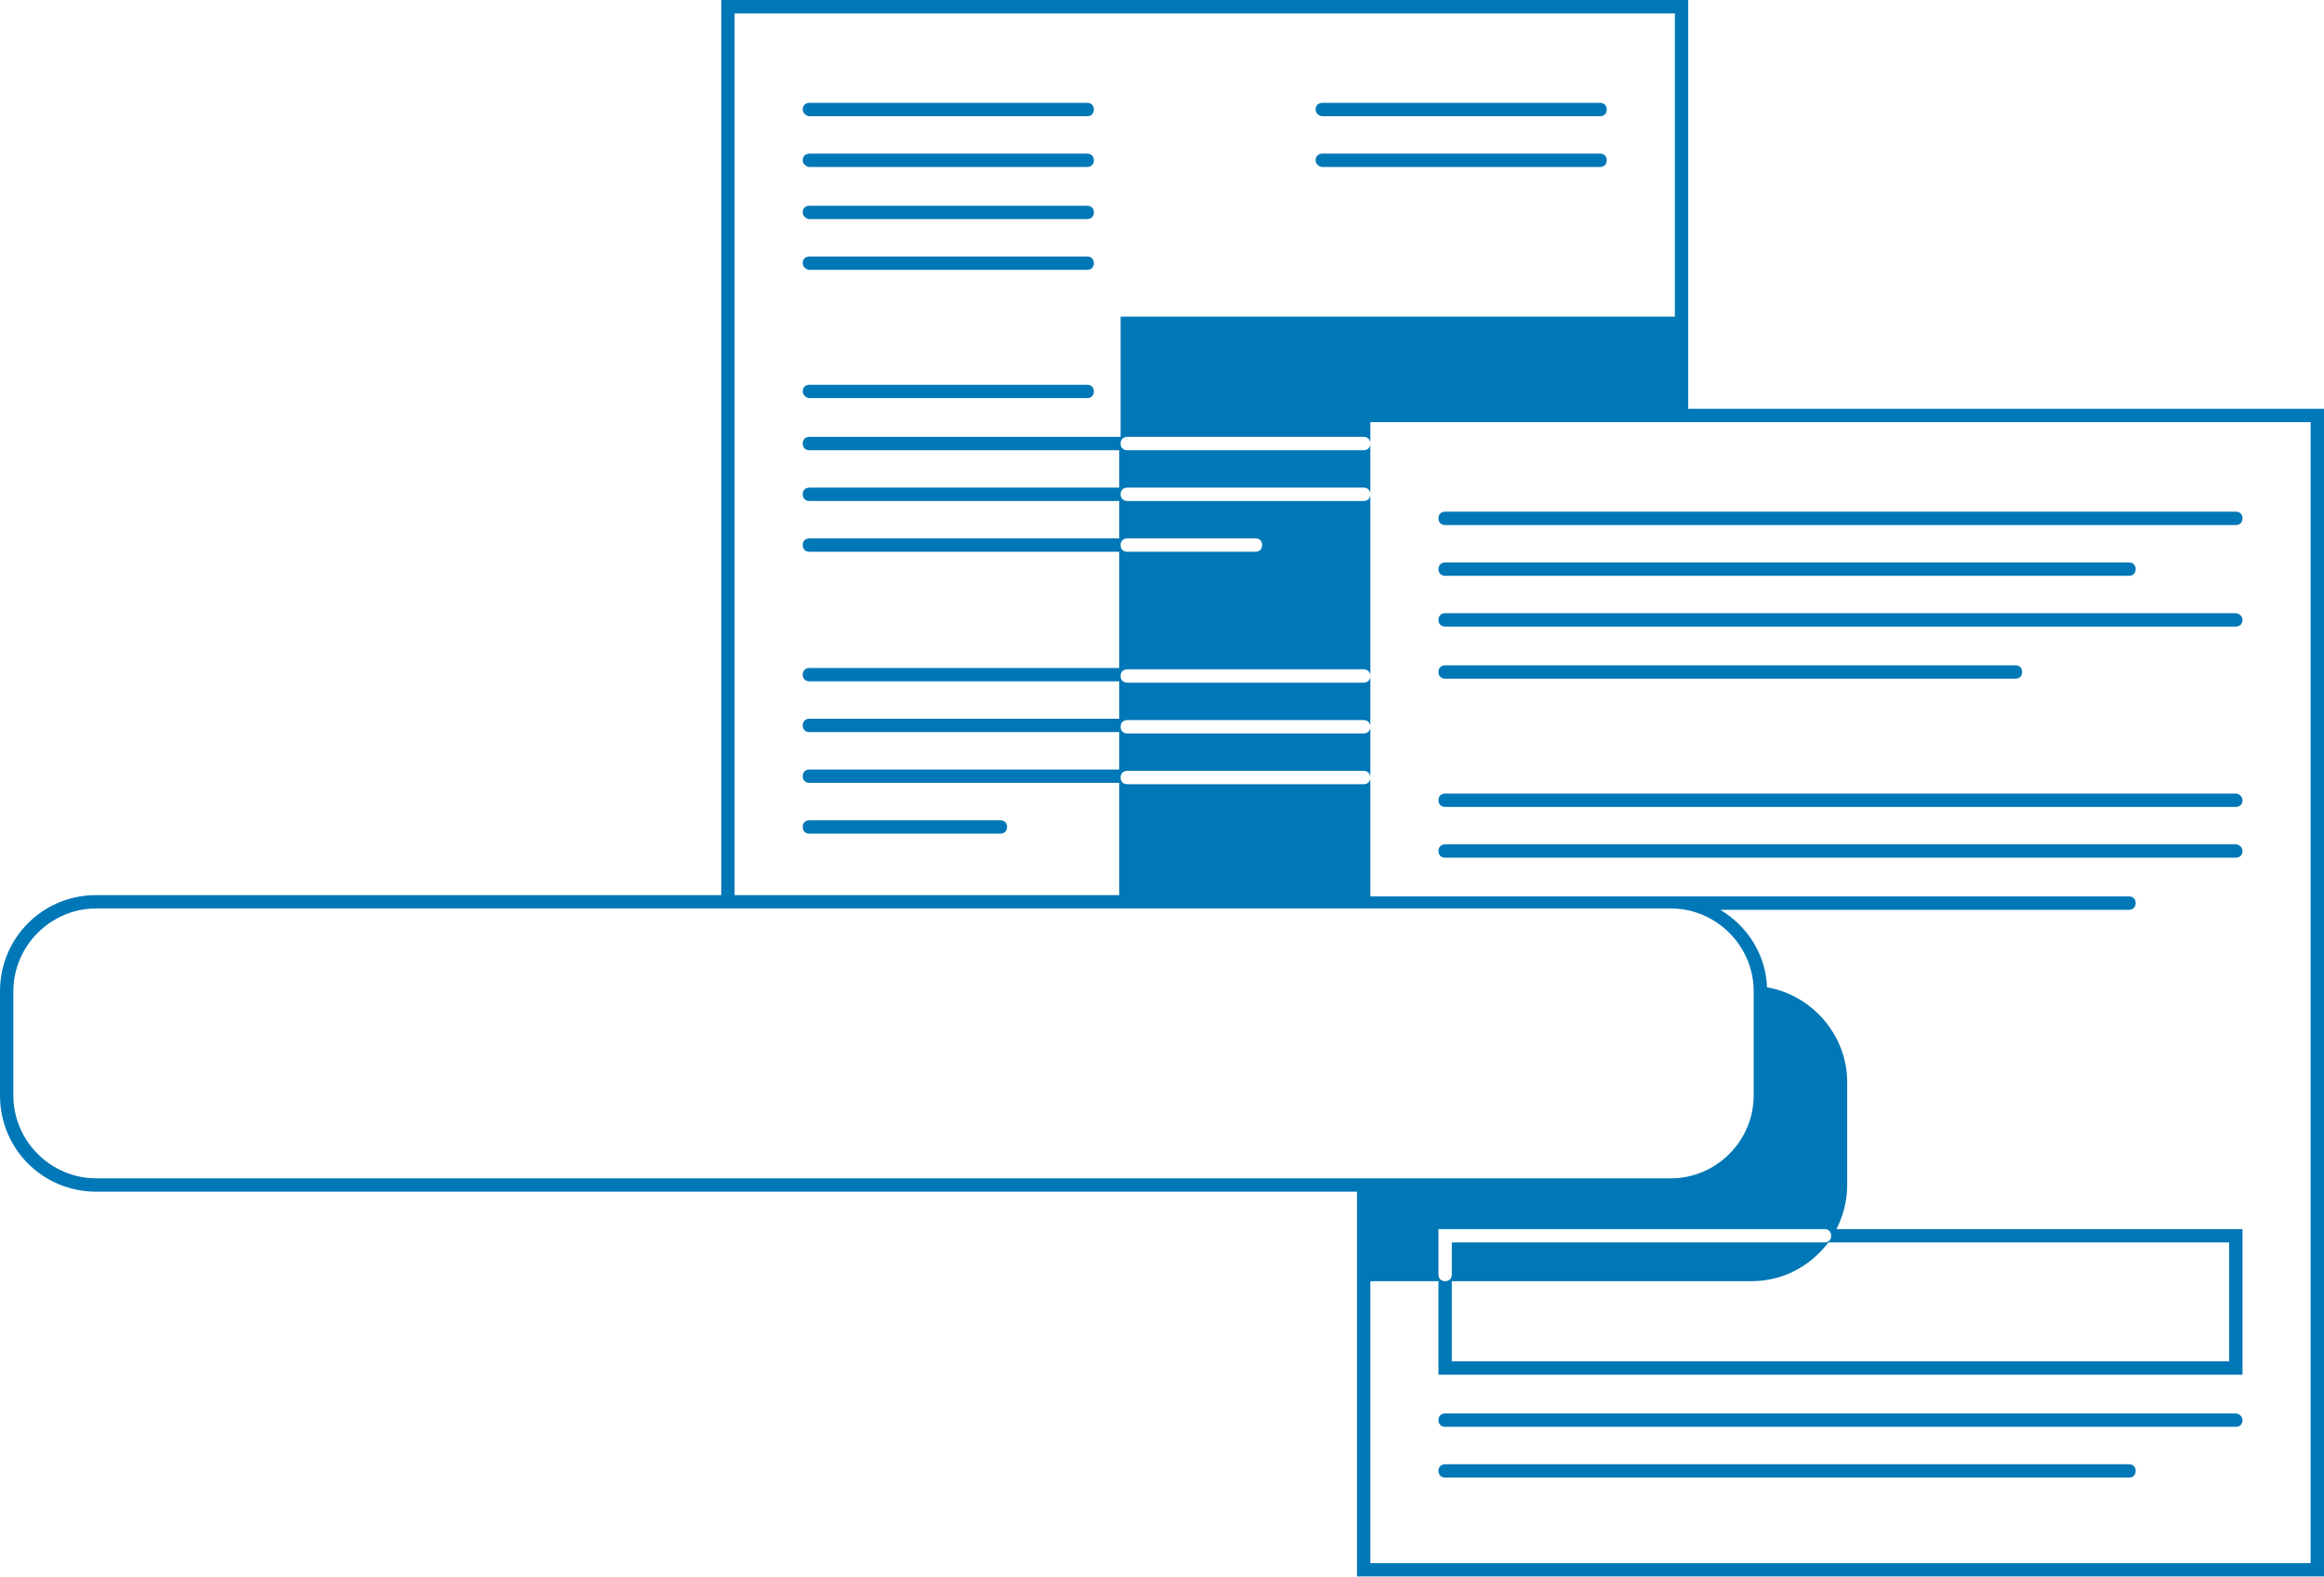
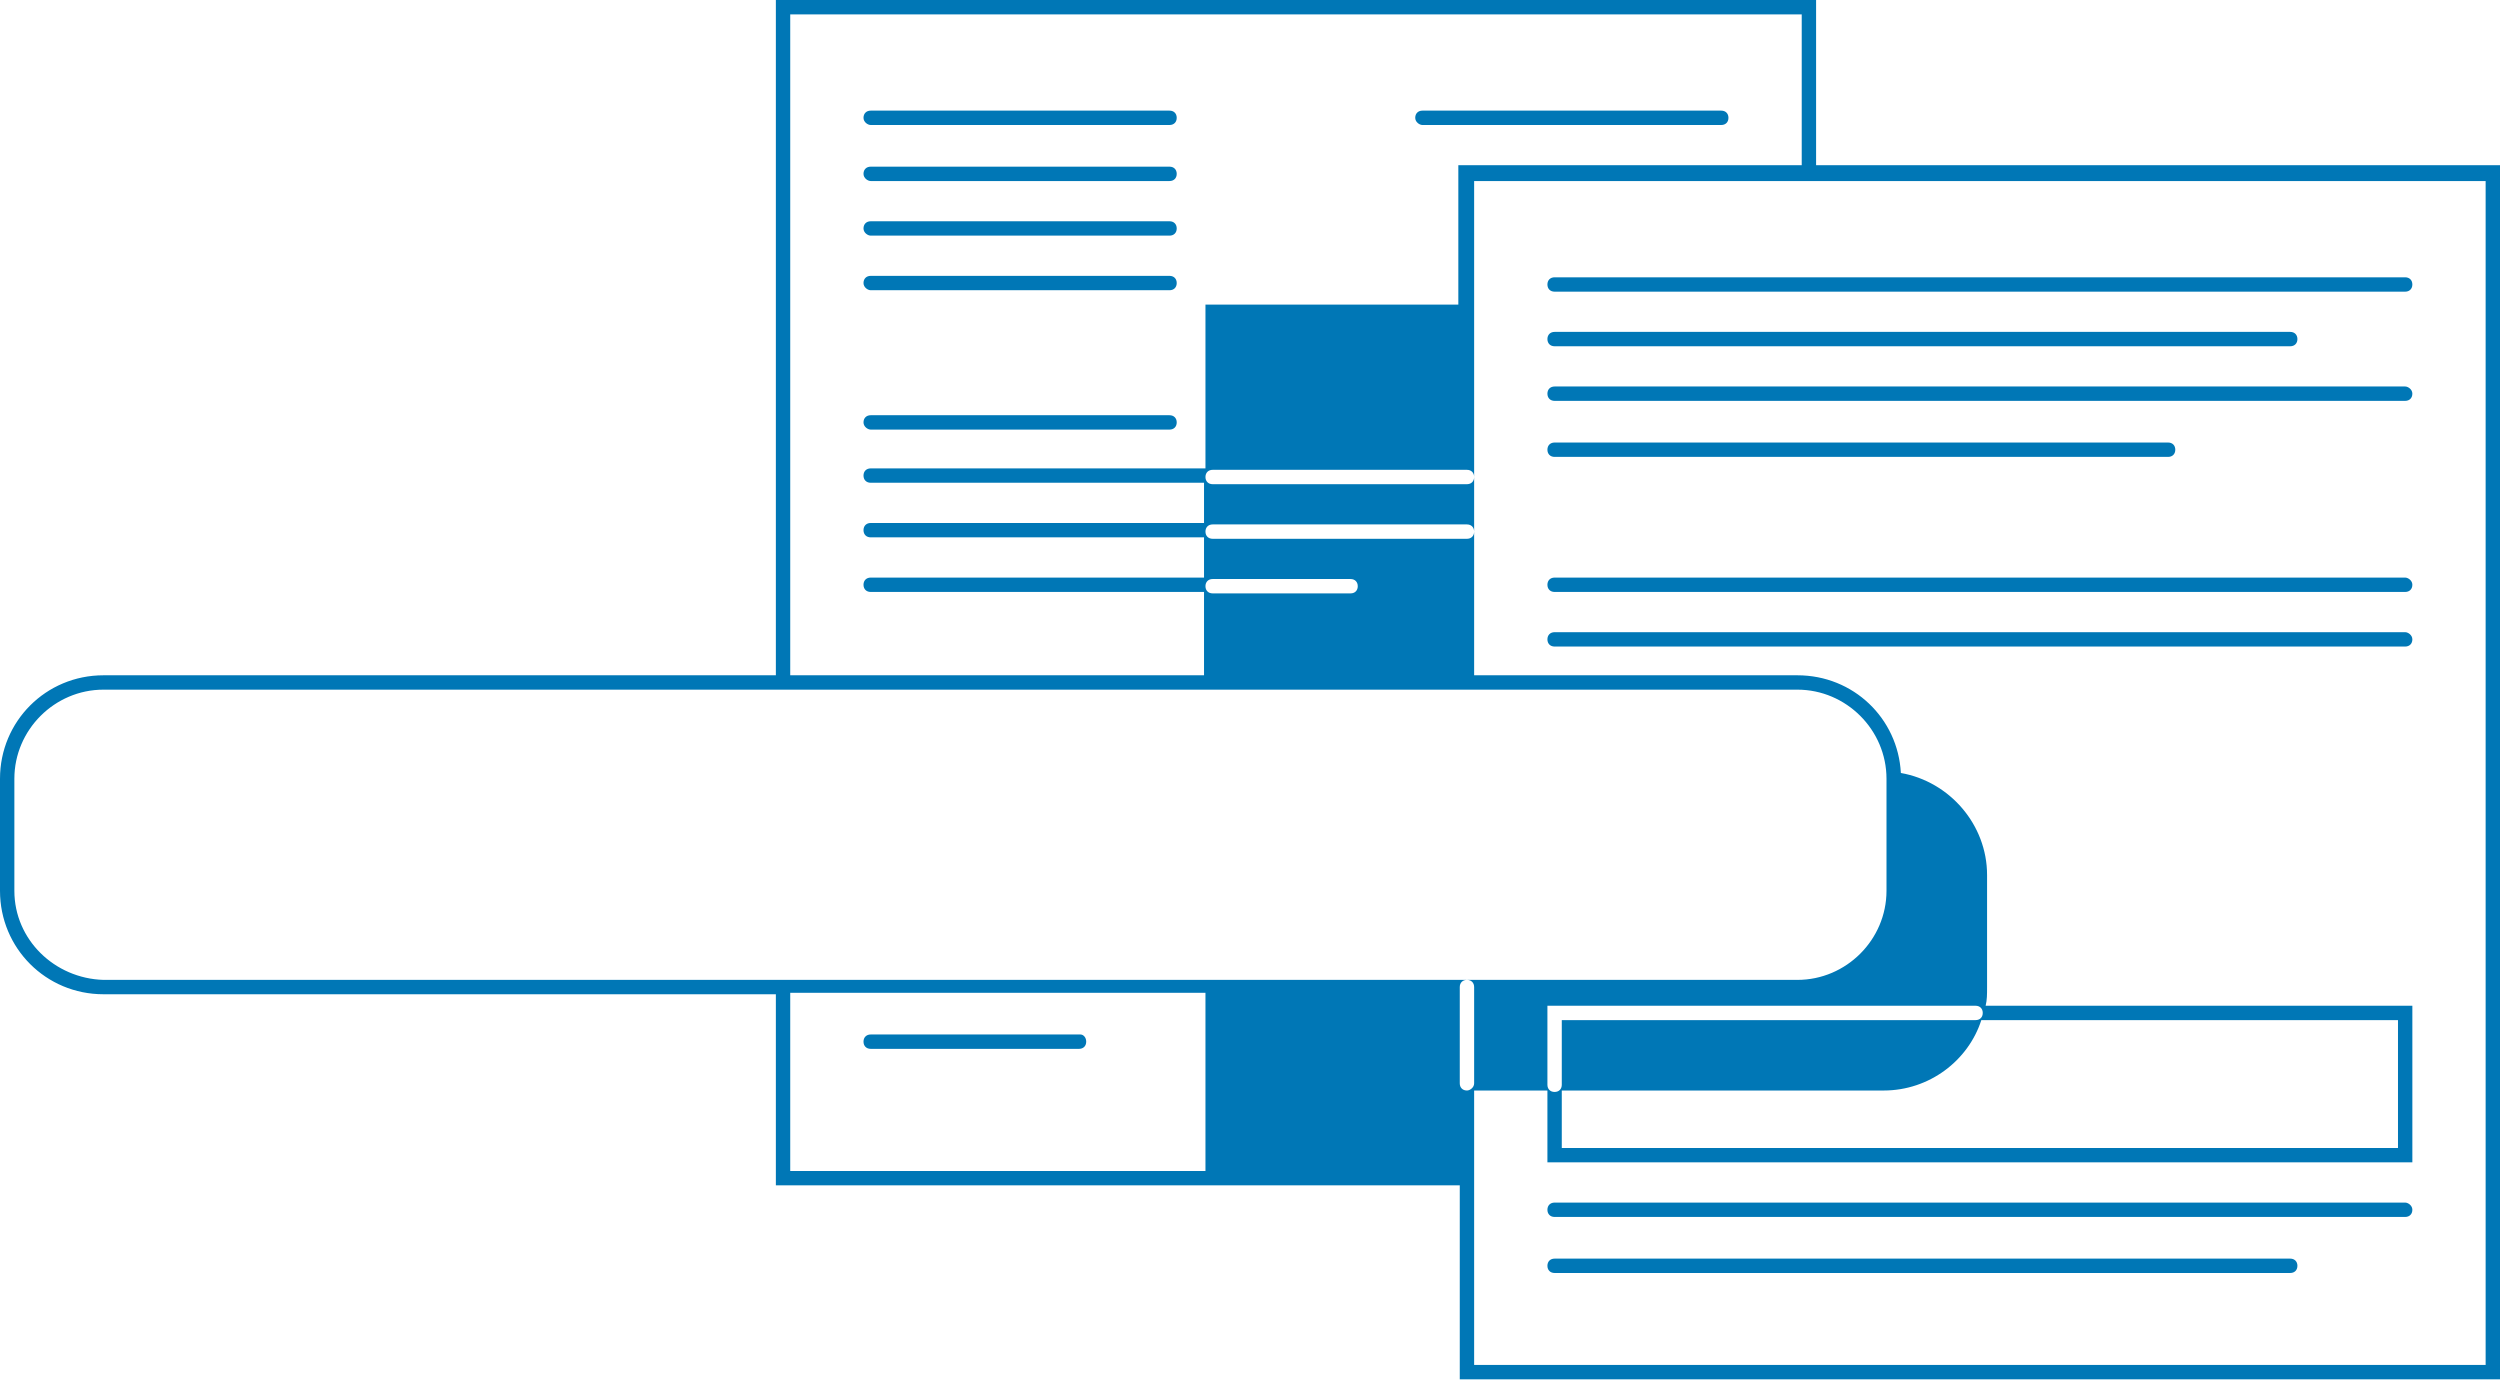
- <svg xmlns="http://www.w3.org/2000/svg" version="1.0" viewBox="0 0 174 118" enable-background="new 0 0 174 118" xml:space="preserve">
+ <svg xmlns="http://www.w3.org/2000/svg" version="1.0" viewBox="0 0 174 96" enable-background="new 0 0 174 96" xml:space="preserve">
  <g>
    <path fill="#0077B6" d="M60.6,8.7h20.8c0.3,0,0.5-0.2,0.5-0.5s-0.2-0.5-0.5-0.5H60.6c-0.3,0-0.5,0.2-0.5,0.5S60.4,8.7,60.6,8.7z" />
-     <path fill="#0077B6" d="M60.6,12.5h20.8c0.3,0,0.5-0.2,0.5-0.5s-0.2-0.5-0.5-0.5H60.6c-0.3,0-0.5,0.2-0.5,0.5S60.4,12.5,60.6,12.5z   " />
+     <path fill="#0077B6" d="M60.6,12.6h20.8c0.3,0,0.5-0.2,0.5-0.5s-0.2-0.5-0.5-0.5H60.6c-0.3,0-0.5,0.2-0.5,0.5S60.4,12.6,60.6,12.6z   " />
    <path fill="#0077B6" d="M99,8.7h20.8c0.3,0,0.5-0.2,0.5-0.5s-0.2-0.5-0.5-0.5H99c-0.3,0-0.5,0.2-0.5,0.5S98.8,8.7,99,8.7z" />
-     <path fill="#0077B6" d="M99,12.5h20.8c0.3,0,0.5-0.2,0.5-0.5s-0.2-0.5-0.5-0.5H99c-0.3,0-0.5,0.2-0.5,0.5S98.8,12.5,99,12.5z" />
    <path fill="#0077B6" d="M60.6,16.4h20.8c0.3,0,0.5-0.2,0.5-0.5s-0.2-0.5-0.5-0.5H60.6c-0.3,0-0.5,0.2-0.5,0.5S60.4,16.4,60.6,16.4z   " />
    <path fill="#0077B6" d="M60.6,20.2h20.8c0.3,0,0.5-0.2,0.5-0.5s-0.2-0.5-0.5-0.5H60.6c-0.3,0-0.5,0.2-0.5,0.5S60.4,20.2,60.6,20.2z   " />
-     <path fill="#0077B6" d="M74.9,61.4H60.6c-0.3,0-0.5,0.2-0.5,0.5s0.2,0.5,0.5,0.5h14.3c0.3,0,0.5-0.2,0.5-0.5S75.2,61.4,74.9,61.4z" />
-     <path fill="#0077B6" d="M60.6,29.8h20.8c0.3,0,0.5-0.2,0.5-0.5s-0.2-0.5-0.5-0.5H60.6c-0.3,0-0.5,0.2-0.5,0.5S60.4,29.8,60.6,29.8z   " />
-     <path fill="#0077B6" d="M107.7,38.8c0,0.3,0.2,0.5,0.5,0.5h59.2c0.3,0,0.5-0.2,0.5-0.5s-0.2-0.5-0.5-0.5h-59.2   C107.9,38.3,107.7,38.5,107.7,38.8z" />
-     <path fill="#0077B6" d="M108.2,43.1h51.2c0.3,0,0.5-0.2,0.5-0.5s-0.2-0.5-0.5-0.5h-51.2c-0.3,0-0.5,0.2-0.5,0.5   S107.9,43.1,108.2,43.1z" />
-     <path fill="#0077B6" d="M167.4,45.9h-59.2c-0.3,0-0.5,0.2-0.5,0.5s0.2,0.5,0.5,0.5h59.2c0.3,0,0.5-0.2,0.5-0.5   S167.6,45.9,167.4,45.9z" />
-     <path fill="#0077B6" d="M108.2,50.8h42.7c0.3,0,0.5-0.2,0.5-0.5s-0.2-0.5-0.5-0.5h-42.7c-0.3,0-0.5,0.2-0.5,0.5   S107.9,50.8,108.2,50.8z" />
-     <path fill="#0077B6" d="M167.4,59.4h-59.2c-0.3,0-0.5,0.2-0.5,0.5s0.2,0.5,0.5,0.5h59.2c0.3,0,0.5-0.2,0.5-0.5   S167.6,59.4,167.4,59.4z" />
-     <path fill="#0077B6" d="M167.4,63.2h-59.2c-0.3,0-0.5,0.2-0.5,0.5s0.2,0.5,0.5,0.5h59.2c0.3,0,0.5-0.2,0.5-0.5   S167.6,63.2,167.4,63.2z" />
-     <path fill="#0077B6" d="M167.4,105.8h-59.2c-0.3,0-0.5,0.2-0.5,0.5s0.2,0.5,0.5,0.5h59.2c0.3,0,0.5-0.2,0.5-0.5   S167.6,105.8,167.4,105.8z" />
-     <path fill="#0077B6" d="M159.4,109.6h-51.2c-0.3,0-0.5,0.2-0.5,0.5s0.2,0.5,0.5,0.5h51.2c0.3,0,0.5-0.2,0.5-0.5   S159.7,109.6,159.4,109.6z" />
-     <path fill="#0077B6" d="M126.4,30.6v-6.9V0H54v67H7.2c-4,0-7.2,3.2-7.2,7.2V82c0,4,3.2,7.2,7.2,7.2h94.4v6.7V118H174V30.6H126.4z    M55,1h70.4v22.7H83.9v9H60.6c-0.3,0-0.5,0.2-0.5,0.5s0.2,0.5,0.5,0.5h23.2v2.8H60.6c-0.3,0-0.5,0.2-0.5,0.5s0.2,0.5,0.5,0.5h23.2   v2.8H60.6c-0.3,0-0.5,0.2-0.5,0.5s0.2,0.5,0.5,0.5h23.2V50H60.6c-0.3,0-0.5,0.2-0.5,0.5s0.2,0.5,0.5,0.5h23.2v2.8H60.6   c-0.3,0-0.5,0.2-0.5,0.5s0.2,0.5,0.5,0.5h23.2v2.8H60.6c-0.3,0-0.5,0.2-0.5,0.5s0.2,0.5,0.5,0.5h23.2V67H55V1z M84.4,40.3h9.6   c0.3,0,0.5,0.2,0.5,0.5s-0.2,0.5-0.5,0.5h-9.6c-0.3,0-0.5-0.2-0.5-0.5S84.1,40.3,84.4,40.3z M7.2,88.2C3.8,88.2,1,85.4,1,82v-7.8   C1,70.8,3.8,68,7.2,68h76.7h18.7h5.6h16.9c3.4,0,6.2,2.8,6.2,6.2V82c0,3.4-2.8,6.2-6.2,6.2h-23.5H7.2z M136.6,93h-27.9v2.4   c0,0.3-0.2,0.5-0.5,0.5s-0.5-0.2-0.5-0.5V92h28.9c0.3,0,0.5,0.2,0.5,0.5S136.9,93,136.6,93z M166.9,93v8.9h-58.2v-6h22.4   c2.4,0,4.4-1.1,5.8-2.9H166.9z M173,117h-70.4V95.9h5.1v7h60.2V92h-30.4c0.5-1,0.8-2.1,0.8-3.3V81c0-3.5-2.6-6.5-6-7.1   c-0.1-2.5-1.5-4.6-3.5-5.8h30.6c0.3,0,0.5-0.2,0.5-0.5s-0.2-0.5-0.5-0.5h-34.3h-16.9h-5.6v-8.9c0,0.3-0.2,0.5-0.5,0.5H84.4   c-0.3,0-0.5-0.2-0.5-0.5s0.2-0.5,0.5-0.5h17.7c0.3,0,0.5,0.2,0.5,0.5v-3.8c0,0.3-0.2,0.5-0.5,0.5H84.4c-0.3,0-0.5-0.2-0.5-0.5   s0.2-0.5,0.5-0.5h17.7c0.3,0,0.5,0.2,0.5,0.5v-3.8c0,0.3-0.2,0.5-0.5,0.5H84.4c-0.3,0-0.5-0.2-0.5-0.5s0.2-0.5,0.5-0.5h17.7   c0.3,0,0.5,0.2,0.5,0.5V37c0,0.3-0.2,0.5-0.5,0.5H84.4c-0.3,0-0.5-0.2-0.5-0.5s0.2-0.5,0.5-0.5h17.7c0.3,0,0.5,0.2,0.5,0.5v-3.8   c0,0.3-0.2,0.5-0.5,0.5H84.4c-0.3,0-0.5-0.2-0.5-0.5s0.2-0.5,0.5-0.5h17.7c0.3,0,0.5,0.2,0.5,0.5v-1.6h23.9H173V117z" />
+     <path fill="#0077B6" d="M75.2,72H60.6c-0.3,0-0.5,0.2-0.5,0.5s0.2,0.5,0.5,0.5h14.5c0.3,0,0.5-0.2,0.5-0.5S75.4,72,75.2,72z" />
+     <path fill="#0077B6" d="M60.6,29.9h20.8c0.3,0,0.5-0.2,0.5-0.5s-0.2-0.5-0.5-0.5H60.6c-0.3,0-0.5,0.2-0.5,0.5S60.4,29.9,60.6,29.9z   " />
+     <path fill="#0077B6" d="M107.7,19.8c0,0.3,0.2,0.5,0.5,0.5h59.2c0.3,0,0.5-0.2,0.5-0.5s-0.2-0.5-0.5-0.5h-59.2   C107.9,19.3,107.7,19.5,107.7,19.8z" />
+     <path fill="#0077B6" d="M108.2,24.1h51.2c0.3,0,0.5-0.2,0.5-0.5s-0.2-0.5-0.5-0.5h-51.2c-0.3,0-0.5,0.2-0.5,0.5   S107.9,24.1,108.2,24.1z" />
+     <path fill="#0077B6" d="M167.4,26.9h-59.2c-0.3,0-0.5,0.2-0.5,0.5s0.2,0.5,0.5,0.5h59.2c0.3,0,0.5-0.2,0.5-0.5   S167.6,26.9,167.4,26.9z" />
+     <path fill="#0077B6" d="M108.2,31.8h42.7c0.3,0,0.5-0.2,0.5-0.5s-0.2-0.5-0.5-0.5h-42.7c-0.3,0-0.5,0.2-0.5,0.5   S107.9,31.8,108.2,31.8z" />
+     <path fill="#0077B6" d="M167.4,40.2h-59.2c-0.3,0-0.5,0.2-0.5,0.5s0.2,0.5,0.5,0.5h59.2c0.3,0,0.5-0.2,0.5-0.5   S167.6,40.2,167.4,40.2z" />
+     <path fill="#0077B6" d="M167.4,44h-59.2c-0.3,0-0.5,0.2-0.5,0.5s0.2,0.5,0.5,0.5h59.2c0.3,0,0.5-0.2,0.5-0.5S167.6,44,167.4,44z" />
+     <path fill="#0077B6" d="M167.4,83.7h-59.2c-0.3,0-0.5,0.2-0.5,0.5s0.2,0.5,0.5,0.5h59.2c0.3,0,0.5-0.2,0.5-0.5   S167.6,83.7,167.4,83.7z" />
+     <path fill="#0077B6" d="M159.4,87.6h-51.2c-0.3,0-0.5,0.2-0.5,0.5s0.2,0.5,0.5,0.5h51.2c0.3,0,0.5-0.2,0.5-0.5   S159.7,87.6,159.4,87.6z" />
+     <path fill="#0077B6" d="M126.4,11.5V0H54v47H7.2c-4,0-7.2,3.2-7.2,7.2V62c0,4,3.2,7.2,7.2,7.2H54v13.3h29.9h17.7V96H174V11.5H126.4   z M55,1h70.4v10.5h-23.9v9.7H83.9v11.4H60.6c-0.3,0-0.5,0.2-0.5,0.5s0.2,0.5,0.5,0.5h23.2v2.8H60.6c-0.3,0-0.5,0.2-0.5,0.5   s0.2,0.5,0.5,0.5h23.2v2.8H60.6c-0.3,0-0.5,0.2-0.5,0.5s0.2,0.5,0.5,0.5h23.2V47H55V1z M84.4,40.3h9.6c0.3,0,0.5,0.2,0.5,0.5   s-0.2,0.5-0.5,0.5h-9.6c-0.3,0-0.5-0.2-0.5-0.5S84.1,40.3,84.4,40.3z M83.9,81.5H55V69.1h28.9V81.5z M102.1,75.9   c-0.3,0-0.5-0.2-0.5-0.5v-6.7c0-0.3,0.2-0.5,0.5-0.5h-0.5H83.9H7.2C3.8,68.1,1,65.4,1,62v-7.8C1,50.8,3.8,48,7.2,48h76.7h18.7h22.5   c3.4,0,6.2,2.8,6.2,6.2V62c0,3.4-2.8,6.2-6.2,6.2h-22.5h-0.5c0.3,0,0.5,0.2,0.5,0.5v6.7C102.6,75.7,102.3,75.9,102.1,75.9z    M137.5,71h-28.8v4.5c0,0.3-0.2,0.5-0.5,0.5s-0.5-0.2-0.5-0.5V70h29.8c0.3,0,0.5,0.2,0.5,0.5S137.8,71,137.5,71z M166.9,71v8.9   h-58.2v-4h22.4c3.2,0,5.9-2.1,6.8-4.9H166.9z M173,95h-70.4V82.5v-6.6h5.1v5h60.2V70h-29.7c0.1-0.4,0.1-0.8,0.1-1.3v-7.8   c0-3.5-2.6-6.5-6-7.1c-0.2-3.8-3.3-6.8-7.2-6.8h-22.5V37c0,0.3-0.2,0.5-0.5,0.5H84.4c-0.3,0-0.5-0.2-0.5-0.5s0.2-0.5,0.5-0.5h17.7   c0.3,0,0.5,0.2,0.5,0.5v-3.8c0,0.3-0.2,0.5-0.5,0.5H84.4c-0.3,0-0.5-0.2-0.5-0.5s0.2-0.5,0.5-0.5h17.7c0.3,0,0.5,0.2,0.5,0.5V21.3   v-8.7H173V95z" />
  </g>
</svg>
